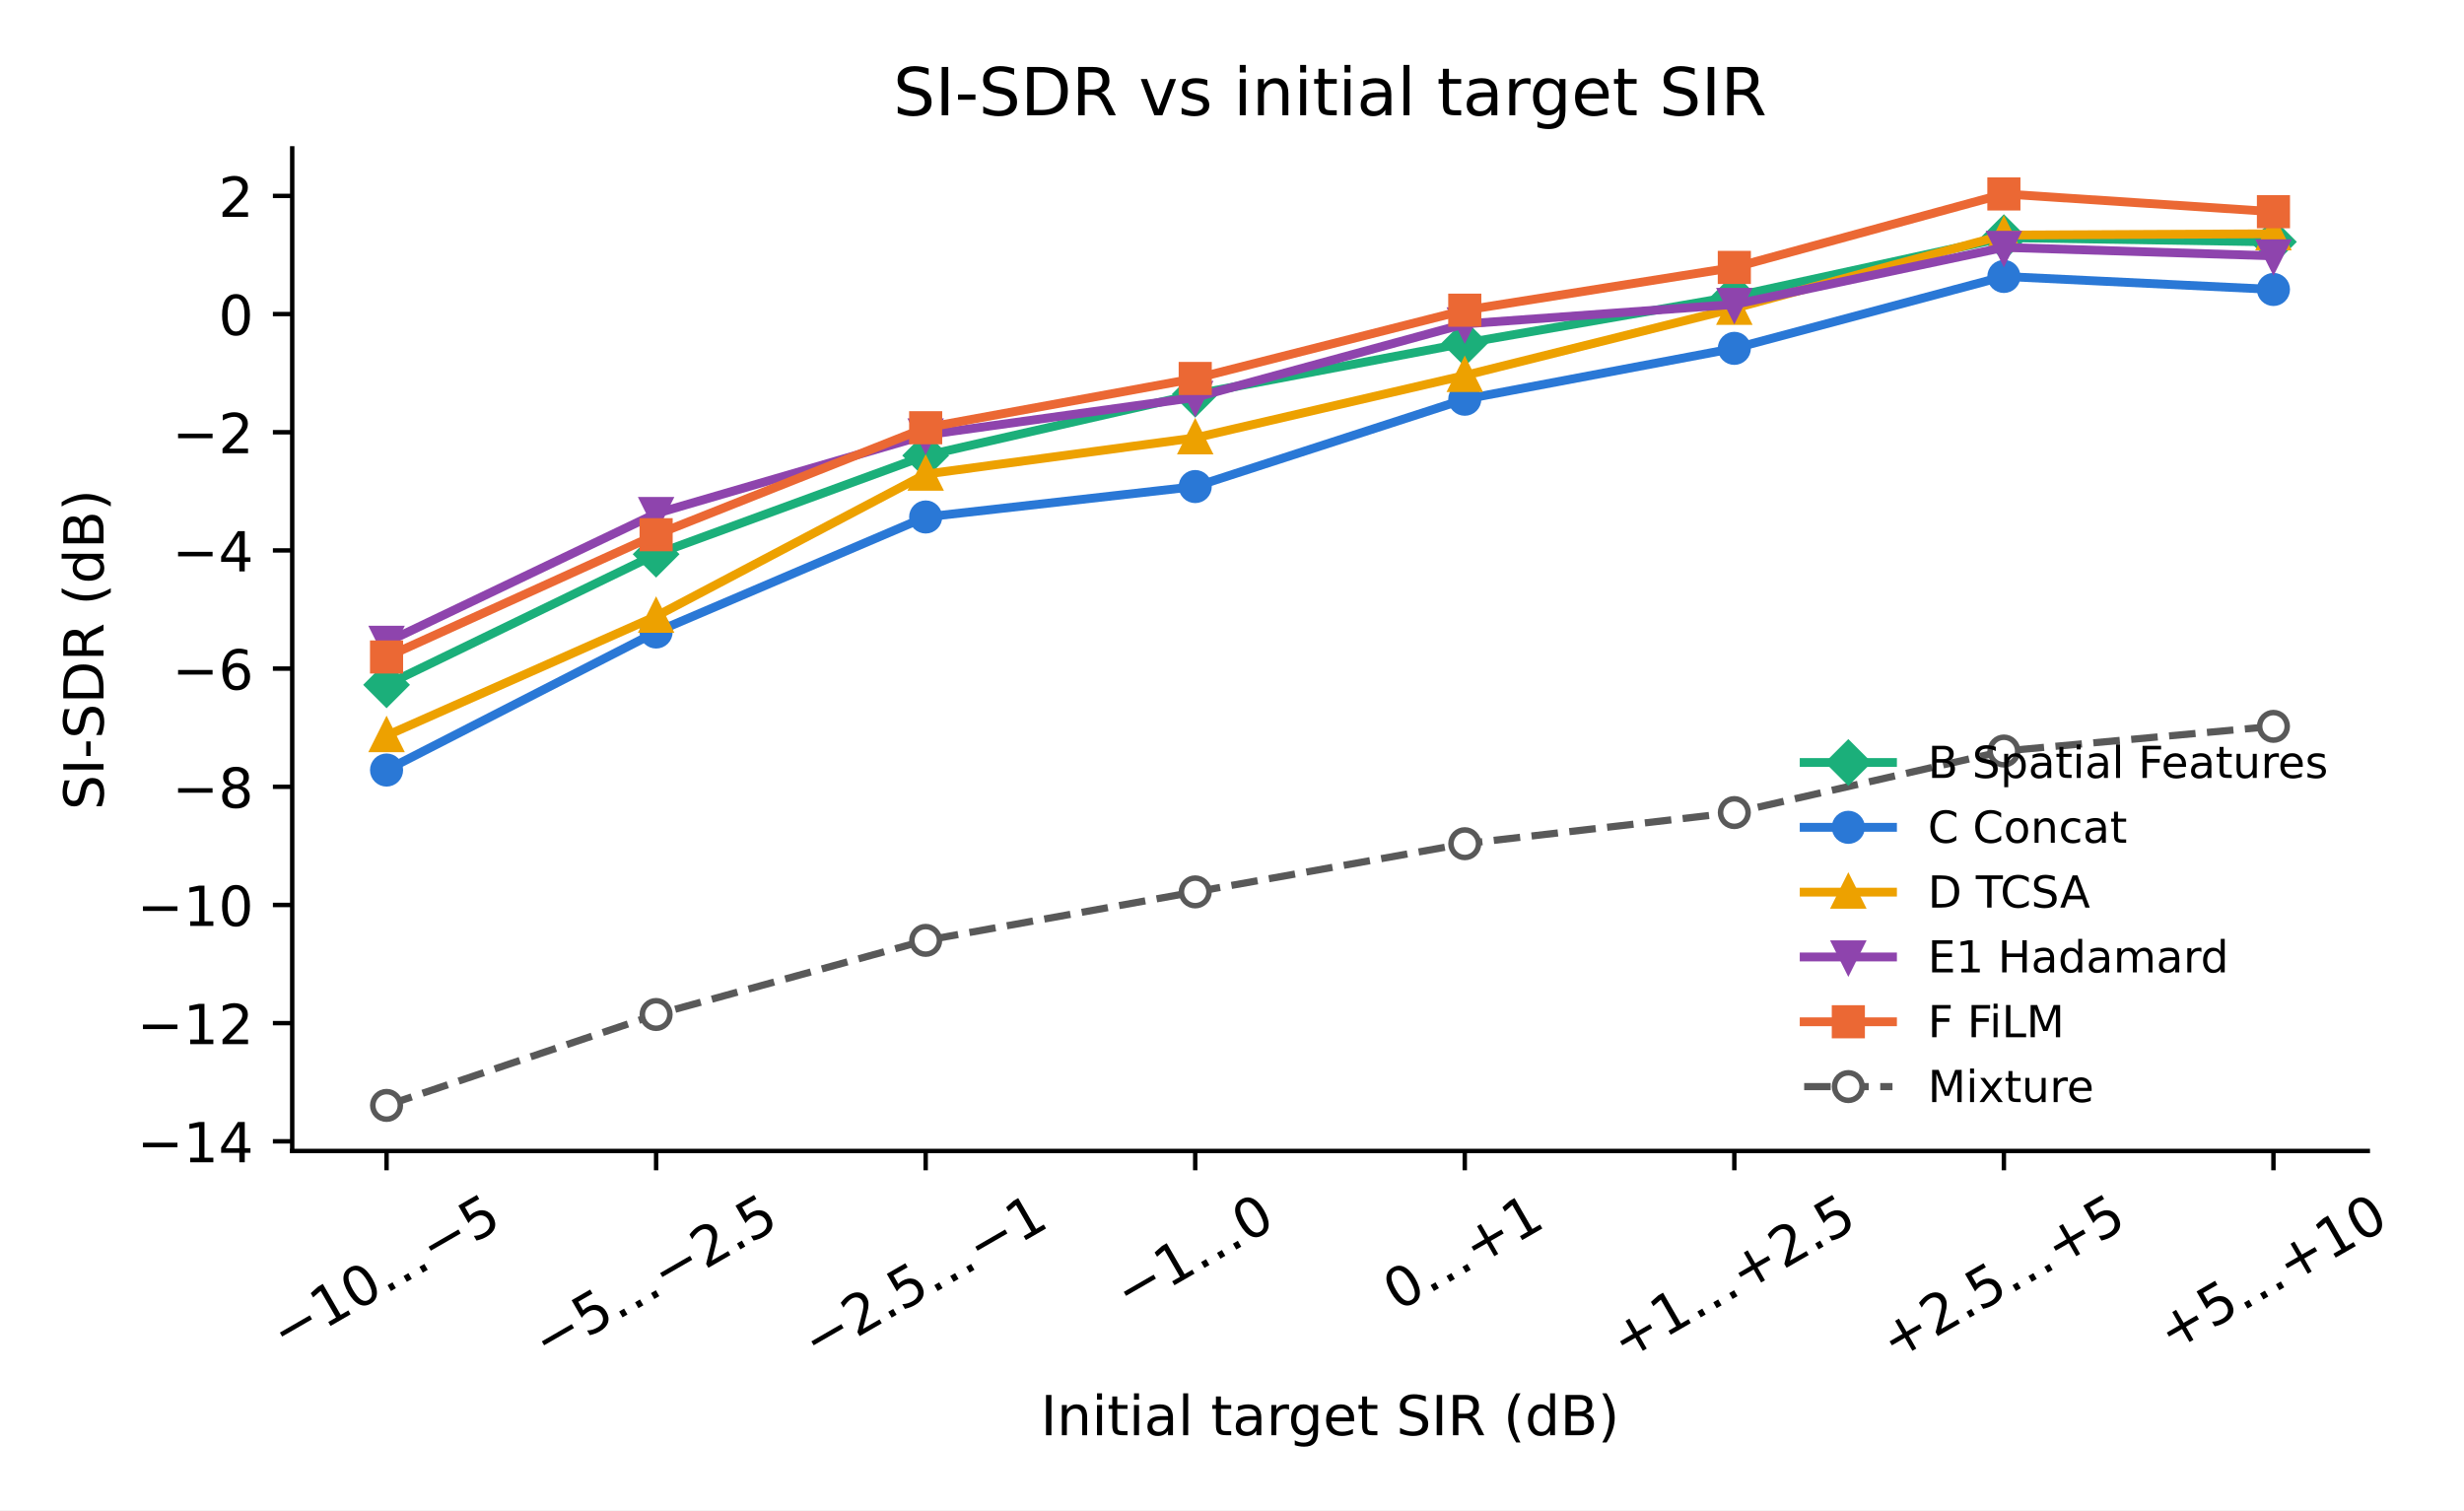
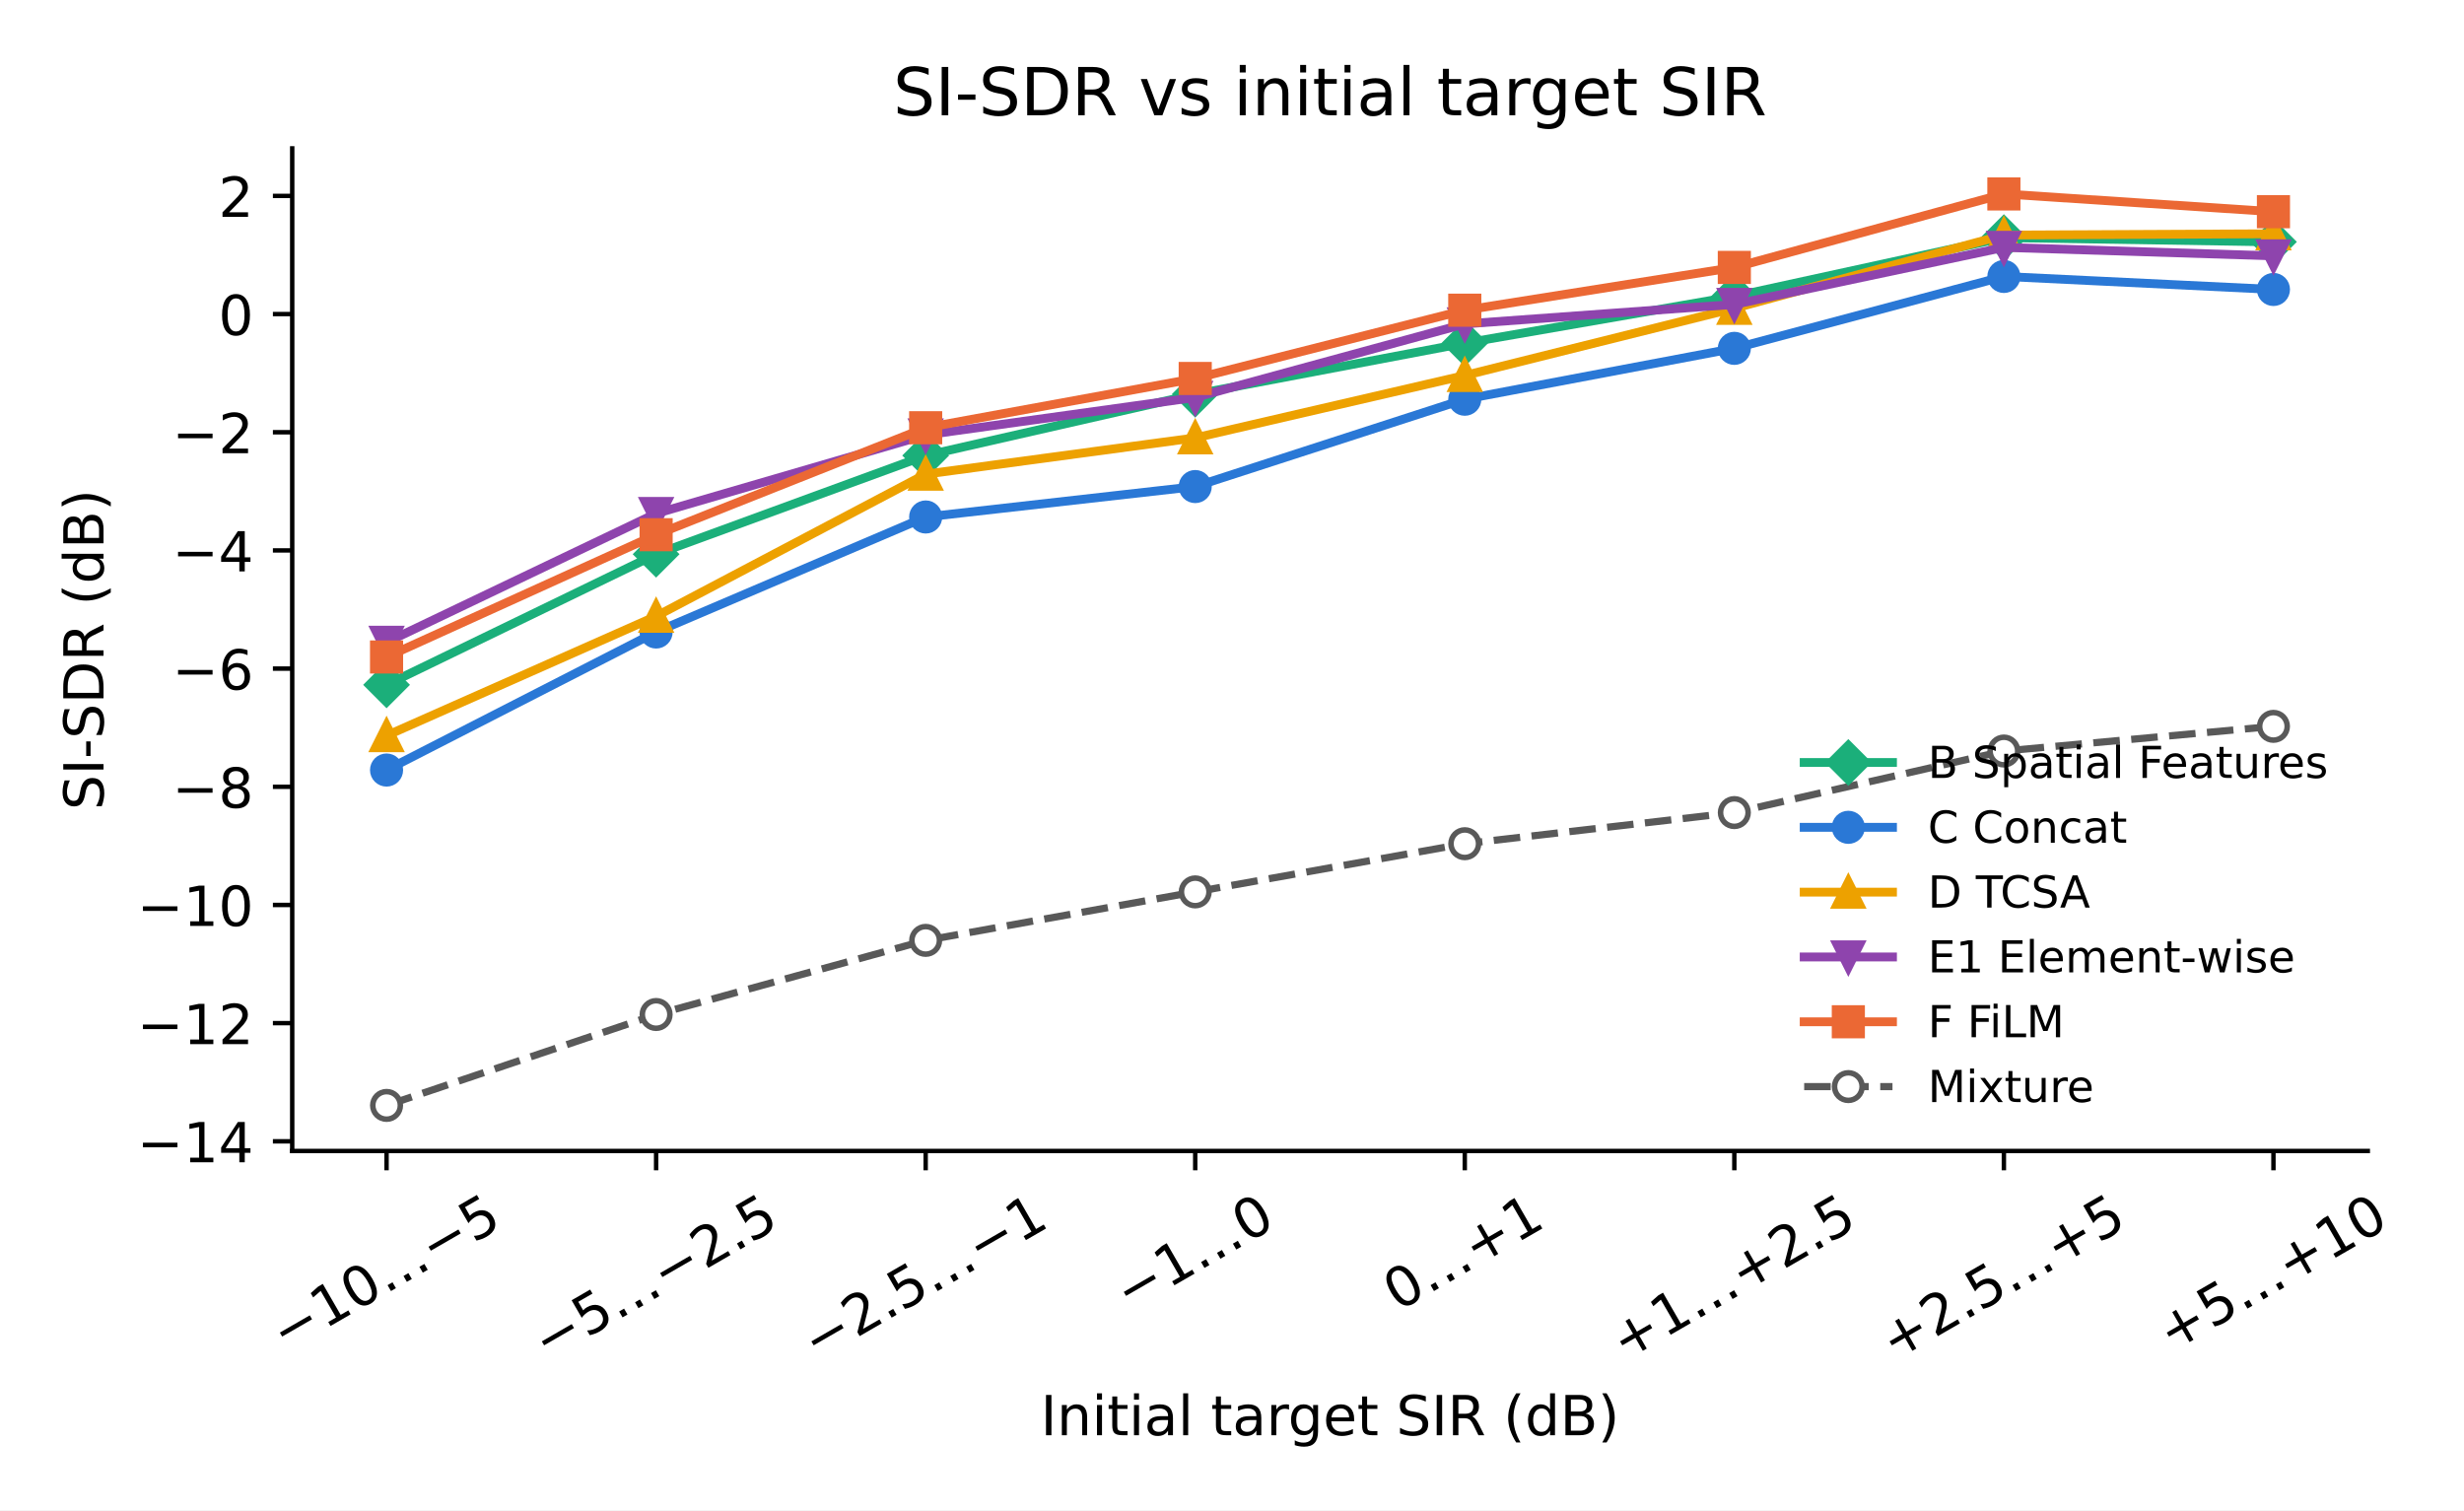
<svg xmlns="http://www.w3.org/2000/svg" xmlns:xlink="http://www.w3.org/1999/xlink" width="446.4pt" height="273.6pt" viewBox="0 0 446.4 273.6" version="1.1">
  <defs>
    <style type="text/css">*{stroke-linejoin: round; stroke-linecap: butt}</style>
  </defs>
  <g id="figure_1">
    <g id="patch_1">
      <path d="M 0 273.6  L 446.4 273.6  L 446.4 0  L 0 0  z " style="fill: #ffffff" />
    </g>
    <g id="axes_1">
      <g id="patch_2">
        <path d="M 52.94 208.51  L 428.969 208.51  L 428.969 26.88  L 52.94 26.88  z " style="fill: #ffffff" />
      </g>
      <g id="matplotlib.axis_1">
        <g id="xtick_1">
          <g id="line2d_1">
            <defs>
-               <path id="md3608d8642" d="M 0 0  L 0 3.5  " style="stroke: #000000; stroke-width: 0.8" />
+               <path id="m33fc85d074" d="M 0 0  L 0 3.5  " style="stroke: #000000; stroke-width: 0.8" />
            </defs>
            <g>
-               <use xlink:href="#md3608d8642" x="70.032" y="208.51" style="stroke: #000000; stroke-width: 0.8" />
+               <use xlink:href="#m33fc85d074" x="70.032" y="208.51" style="stroke: #000000; stroke-width: 0.8" />
            </g>
          </g>
          <g id="text_1">
            <text style="font: 10px 'DejaVu Sans', 'Bitstream Vera Sans', 'Computer Modern Sans Serif', 'Lucida Grande', 'Verdana', 'Geneva', 'Lucid', 'Arial', 'Helvetica', 'Avant Garde', sans-serif" transform="translate(51.55964 245.0143) rotate(-30)">−10…−5</text>
          </g>
        </g>
        <g id="xtick_2">
          <g id="line2d_2">
            <g>
-               <use xlink:href="#md3608d8642" x="118.867" y="208.51" style="stroke: #000000; stroke-width: 0.8" />
+               <use xlink:href="#m33fc85d074" x="118.867" y="208.51" style="stroke: #000000; stroke-width: 0.8" />
            </g>
          </g>
          <g id="text_2">
            <text style="font: 10px 'DejaVu Sans', 'Bitstream Vera Sans', 'Computer Modern Sans Serif', 'Lucida Grande', 'Verdana', 'Geneva', 'Lucid', 'Arial', 'Helvetica', 'Avant Garde', sans-serif" transform="translate(99.01843 246.6034) rotate(-30)">−5…−2.5</text>
          </g>
        </g>
        <g id="xtick_3">
          <g id="line2d_3">
            <g>
-               <use xlink:href="#md3608d8642" x="167.702" y="208.51" style="stroke: #000000; stroke-width: 0.8" />
+               <use xlink:href="#m33fc85d074" x="167.702" y="208.51" style="stroke: #000000; stroke-width: 0.8" />
            </g>
          </g>
          <g id="text_3">
            <text style="font: 10px 'DejaVu Sans', 'Bitstream Vera Sans', 'Computer Modern Sans Serif', 'Lucida Grande', 'Verdana', 'Geneva', 'Lucid', 'Arial', 'Helvetica', 'Avant Garde', sans-serif" transform="translate(147.8534 246.6034) rotate(-30)">−2.5…−1</text>
          </g>
        </g>
        <g id="xtick_4">
          <g id="line2d_4">
            <g>
-               <use xlink:href="#md3608d8642" x="216.537" y="208.51" style="stroke: #000000; stroke-width: 0.8" />
+               <use xlink:href="#m33fc85d074" x="216.537" y="208.51" style="stroke: #000000; stroke-width: 0.8" />
            </g>
          </g>
          <g id="text_4">
            <text style="font: 10px 'DejaVu Sans', 'Bitstream Vera Sans', 'Computer Modern Sans Serif', 'Lucida Grande', 'Verdana', 'Geneva', 'Lucid', 'Arial', 'Helvetica', 'Avant Garde', sans-serif" transform="translate(204.4481 237.6432) rotate(-30)">−1…0</text>
          </g>
        </g>
        <g id="xtick_5">
          <g id="line2d_5">
            <g>
-               <use xlink:href="#md3608d8642" x="265.372" y="208.51" style="stroke: #000000; stroke-width: 0.8" />
+               <use xlink:href="#m33fc85d074" x="265.372" y="208.51" style="stroke: #000000; stroke-width: 0.8" />
            </g>
          </g>
          <g id="text_5">
            <text style="font: 10px 'DejaVu Sans', 'Bitstream Vera Sans', 'Computer Modern Sans Serif', 'Lucida Grande', 'Verdana', 'Geneva', 'Lucid', 'Arial', 'Helvetica', 'Avant Garde', sans-serif" transform="translate(253.283 237.6432) rotate(-30)">0…+1</text>
          </g>
        </g>
        <g id="xtick_6">
          <g id="line2d_6">
            <g>
-               <use xlink:href="#md3608d8642" x="314.207" y="208.51" style="stroke: #000000; stroke-width: 0.8" />
+               <use xlink:href="#m33fc85d074" x="314.207" y="208.51" style="stroke: #000000; stroke-width: 0.8" />
            </g>
          </g>
          <g id="text_6">
            <text style="font: 10px 'DejaVu Sans', 'Bitstream Vera Sans', 'Computer Modern Sans Serif', 'Lucida Grande', 'Verdana', 'Geneva', 'Lucid', 'Arial', 'Helvetica', 'Avant Garde', sans-serif" transform="translate(294.3582 246.6034) rotate(-30)">+1…+2.5</text>
          </g>
        </g>
        <g id="xtick_7">
          <g id="line2d_7">
            <g>
-               <use xlink:href="#md3608d8642" x="363.042" y="208.51" style="stroke: #000000; stroke-width: 0.8" />
+               <use xlink:href="#m33fc85d074" x="363.042" y="208.51" style="stroke: #000000; stroke-width: 0.8" />
            </g>
          </g>
          <g id="text_7">
            <text style="font: 10px 'DejaVu Sans', 'Bitstream Vera Sans', 'Computer Modern Sans Serif', 'Lucida Grande', 'Verdana', 'Geneva', 'Lucid', 'Arial', 'Helvetica', 'Avant Garde', sans-serif" transform="translate(343.1932 246.6034) rotate(-30)">+2.5…+5</text>
          </g>
        </g>
        <g id="xtick_8">
          <g id="line2d_8">
            <g>
-               <use xlink:href="#md3608d8642" x="411.877" y="208.51" style="stroke: #000000; stroke-width: 0.8" />
+               <use xlink:href="#m33fc85d074" x="411.877" y="208.51" style="stroke: #000000; stroke-width: 0.8" />
            </g>
          </g>
          <g id="text_8">
            <text style="font: 10px 'DejaVu Sans', 'Bitstream Vera Sans', 'Computer Modern Sans Serif', 'Lucida Grande', 'Verdana', 'Geneva', 'Lucid', 'Arial', 'Helvetica', 'Avant Garde', sans-serif" transform="translate(393.4043 245.0143) rotate(-30)">+5…+10</text>
          </g>
        </g>
        <g id="text_9">
          <text style="font: 10px 'DejaVu Sans', 'Bitstream Vera Sans', 'Computer Modern Sans Serif', 'Lucida Grande', 'Verdana', 'Geneva', 'Lucid', 'Arial', 'Helvetica', 'Avant Garde', sans-serif; text-anchor: middle" x="240.955" y="260.003" transform="rotate(-0 240.9546 260.0029)">Initial target SIR (dB)</text>
        </g>
      </g>
      <g id="matplotlib.axis_2">
        <g id="ytick_1">
          <g id="line2d_9">
            <defs>
-               <path id="mfbe8181cb6" d="M 0 0  L -3.5 0  " style="stroke: #000000; stroke-width: 0.8" />
+               <path id="me65e1996fe" d="M 0 0  L -3.5 0  " style="stroke: #000000; stroke-width: 0.8" />
            </defs>
            <g>
-               <use xlink:href="#mfbe8181cb6" x="52.94" y="206.76" style="stroke: #000000; stroke-width: 0.8" />
+               <use xlink:href="#me65e1996fe" x="52.94" y="206.76" style="stroke: #000000; stroke-width: 0.8" />
            </g>
          </g>
          <g id="text_10">
            <text style="font: 10px 'DejaVu Sans', 'Bitstream Vera Sans', 'Computer Modern Sans Serif', 'Lucida Grande', 'Verdana', 'Geneva', 'Lucid', 'Arial', 'Helvetica', 'Avant Garde', sans-serif; text-anchor: end" x="45.94" y="210.559" transform="rotate(-0 45.94 210.5589)">−14</text>
          </g>
        </g>
        <g id="ytick_2">
          <g id="line2d_10">
            <g>
-               <use xlink:href="#mfbe8181cb6" x="52.94" y="185.351" style="stroke: #000000; stroke-width: 0.8" />
+               <use xlink:href="#me65e1996fe" x="52.94" y="185.351" style="stroke: #000000; stroke-width: 0.8" />
            </g>
          </g>
          <g id="text_11">
            <text style="font: 10px 'DejaVu Sans', 'Bitstream Vera Sans', 'Computer Modern Sans Serif', 'Lucida Grande', 'Verdana', 'Geneva', 'Lucid', 'Arial', 'Helvetica', 'Avant Garde', sans-serif; text-anchor: end" x="45.94" y="189.15" transform="rotate(-0 45.94 189.1498)">−12</text>
          </g>
        </g>
        <g id="ytick_3">
          <g id="line2d_11">
            <g>
-               <use xlink:href="#mfbe8181cb6" x="52.94" y="163.942" style="stroke: #000000; stroke-width: 0.8" />
+               <use xlink:href="#me65e1996fe" x="52.94" y="163.942" style="stroke: #000000; stroke-width: 0.8" />
            </g>
          </g>
          <g id="text_12">
            <text style="font: 10px 'DejaVu Sans', 'Bitstream Vera Sans', 'Computer Modern Sans Serif', 'Lucida Grande', 'Verdana', 'Geneva', 'Lucid', 'Arial', 'Helvetica', 'Avant Garde', sans-serif; text-anchor: end" x="45.94" y="167.741" transform="rotate(-0 45.94 167.7407)">−10</text>
          </g>
        </g>
        <g id="ytick_4">
          <g id="line2d_12">
            <g>
-               <use xlink:href="#mfbe8181cb6" x="52.94" y="142.532" style="stroke: #000000; stroke-width: 0.8" />
+               <use xlink:href="#me65e1996fe" x="52.94" y="142.532" style="stroke: #000000; stroke-width: 0.8" />
            </g>
          </g>
          <g id="text_13">
            <text style="font: 10px 'DejaVu Sans', 'Bitstream Vera Sans', 'Computer Modern Sans Serif', 'Lucida Grande', 'Verdana', 'Geneva', 'Lucid', 'Arial', 'Helvetica', 'Avant Garde', sans-serif; text-anchor: end" x="45.94" y="146.332" transform="rotate(-0 45.94 146.3317)">−8</text>
          </g>
        </g>
        <g id="ytick_5">
          <g id="line2d_13">
            <g>
-               <use xlink:href="#mfbe8181cb6" x="52.94" y="121.123" style="stroke: #000000; stroke-width: 0.8" />
+               <use xlink:href="#me65e1996fe" x="52.94" y="121.123" style="stroke: #000000; stroke-width: 0.8" />
            </g>
          </g>
          <g id="text_14">
            <text style="font: 10px 'DejaVu Sans', 'Bitstream Vera Sans', 'Computer Modern Sans Serif', 'Lucida Grande', 'Verdana', 'Geneva', 'Lucid', 'Arial', 'Helvetica', 'Avant Garde', sans-serif; text-anchor: end" x="45.94" y="124.923" transform="rotate(-0 45.94 124.9226)">−6</text>
          </g>
        </g>
        <g id="ytick_6">
          <g id="line2d_14">
            <g>
-               <use xlink:href="#mfbe8181cb6" x="52.94" y="99.714" style="stroke: #000000; stroke-width: 0.8" />
+               <use xlink:href="#me65e1996fe" x="52.94" y="99.714" style="stroke: #000000; stroke-width: 0.8" />
            </g>
          </g>
          <g id="text_15">
            <text style="font: 10px 'DejaVu Sans', 'Bitstream Vera Sans', 'Computer Modern Sans Serif', 'Lucida Grande', 'Verdana', 'Geneva', 'Lucid', 'Arial', 'Helvetica', 'Avant Garde', sans-serif; text-anchor: end" x="45.94" y="103.513" transform="rotate(-0 45.94 103.5135)">−4</text>
          </g>
        </g>
        <g id="ytick_7">
          <g id="line2d_15">
            <g>
-               <use xlink:href="#mfbe8181cb6" x="52.94" y="78.305" style="stroke: #000000; stroke-width: 0.8" />
+               <use xlink:href="#me65e1996fe" x="52.94" y="78.305" style="stroke: #000000; stroke-width: 0.8" />
            </g>
          </g>
          <g id="text_16">
            <text style="font: 10px 'DejaVu Sans', 'Bitstream Vera Sans', 'Computer Modern Sans Serif', 'Lucida Grande', 'Verdana', 'Geneva', 'Lucid', 'Arial', 'Helvetica', 'Avant Garde', sans-serif; text-anchor: end" x="45.94" y="82.104" transform="rotate(-0 45.94 82.10442)">−2</text>
          </g>
        </g>
        <g id="ytick_8">
          <g id="line2d_16">
            <g>
-               <use xlink:href="#mfbe8181cb6" x="52.94" y="56.896" style="stroke: #000000; stroke-width: 0.8" />
+               <use xlink:href="#me65e1996fe" x="52.94" y="56.896" style="stroke: #000000; stroke-width: 0.8" />
            </g>
          </g>
          <g id="text_17">
            <text style="font: 10px 'DejaVu Sans', 'Bitstream Vera Sans', 'Computer Modern Sans Serif', 'Lucida Grande', 'Verdana', 'Geneva', 'Lucid', 'Arial', 'Helvetica', 'Avant Garde', sans-serif; text-anchor: end" x="45.94" y="60.695" transform="rotate(-0 45.94 60.69534)">0</text>
          </g>
        </g>
        <g id="ytick_9">
          <g id="line2d_17">
            <g>
-               <use xlink:href="#mfbe8181cb6" x="52.94" y="35.487" style="stroke: #000000; stroke-width: 0.8" />
+               <use xlink:href="#me65e1996fe" x="52.94" y="35.487" style="stroke: #000000; stroke-width: 0.8" />
            </g>
          </g>
          <g id="text_18">
            <text style="font: 10px 'DejaVu Sans', 'Bitstream Vera Sans', 'Computer Modern Sans Serif', 'Lucida Grande', 'Verdana', 'Geneva', 'Lucid', 'Arial', 'Helvetica', 'Avant Garde', sans-serif; text-anchor: end" x="45.94" y="39.286" transform="rotate(-0 45.94 39.28626)">2</text>
          </g>
        </g>
        <g id="text_19">
          <text style="font: 10px 'DejaVu Sans', 'Bitstream Vera Sans', 'Computer Modern Sans Serif', 'Lucida Grande', 'Verdana', 'Geneva', 'Lucid', 'Arial', 'Helvetica', 'Avant Garde', sans-serif; text-anchor: middle" x="18.756" y="117.695" transform="rotate(-90 18.75562 117.6952)">SI-SDR (dB)</text>
        </g>
      </g>
      <g id="line2d_18">
-         <path d="M 70.032 124.066  L 118.867 100.399  L 167.702 82.525  L 216.537 71.411  L 265.372 62.162  L 314.207 53.695  L 363.042 43.048  L 411.877 43.819  " clip-path="url(#p8521d38548)" style="fill: none; stroke: #1baf7a; stroke-width: 1.6; stroke-linecap: square" />
-         <defs>
-           <path id="m127d6e6ea7" d="M -0 3.536  L 3.536 0  L 0 -3.536  L -3.536 -0  z " style="stroke: #1baf7a; stroke-linejoin: miter" />
-         </defs>
-         <g clip-path="url(#p8521d38548)">
-           <use xlink:href="#m127d6e6ea7" x="70.032" y="124.066" style="fill: #1baf7a; stroke: #1baf7a; stroke-linejoin: miter" />
-           <use xlink:href="#m127d6e6ea7" x="118.867" y="100.399" style="fill: #1baf7a; stroke: #1baf7a; stroke-linejoin: miter" />
-           <use xlink:href="#m127d6e6ea7" x="167.702" y="82.525" style="fill: #1baf7a; stroke: #1baf7a; stroke-linejoin: miter" />
-           <use xlink:href="#m127d6e6ea7" x="216.537" y="71.411" style="fill: #1baf7a; stroke: #1baf7a; stroke-linejoin: miter" />
-           <use xlink:href="#m127d6e6ea7" x="265.372" y="62.162" style="fill: #1baf7a; stroke: #1baf7a; stroke-linejoin: miter" />
-           <use xlink:href="#m127d6e6ea7" x="314.207" y="53.695" style="fill: #1baf7a; stroke: #1baf7a; stroke-linejoin: miter" />
-           <use xlink:href="#m127d6e6ea7" x="363.042" y="43.048" style="fill: #1baf7a; stroke: #1baf7a; stroke-linejoin: miter" />
-           <use xlink:href="#m127d6e6ea7" x="411.877" y="43.819" style="fill: #1baf7a; stroke: #1baf7a; stroke-linejoin: miter" />
+         <path d="M 70.032 124.066  L 118.867 100.399  L 167.702 82.525  L 216.537 71.411  L 265.372 62.162  L 314.207 53.695  L 363.042 43.048  L 411.877 43.819  " clip-path="url(#p28ed6c6516)" style="fill: none; stroke: #1baf7a; stroke-width: 1.6; stroke-linecap: square" />
+         <defs>
+           <path id="m1ca6cb1550" d="M -0 3.536  L 3.536 0  L 0 -3.536  L -3.536 -0  z " style="stroke: #1baf7a; stroke-linejoin: miter" />
+         </defs>
+         <g clip-path="url(#p28ed6c6516)">
+           <use xlink:href="#m1ca6cb1550" x="70.032" y="124.066" style="fill: #1baf7a; stroke: #1baf7a; stroke-linejoin: miter" />
+           <use xlink:href="#m1ca6cb1550" x="118.867" y="100.399" style="fill: #1baf7a; stroke: #1baf7a; stroke-linejoin: miter" />
+           <use xlink:href="#m1ca6cb1550" x="167.702" y="82.525" style="fill: #1baf7a; stroke: #1baf7a; stroke-linejoin: miter" />
+           <use xlink:href="#m1ca6cb1550" x="216.537" y="71.411" style="fill: #1baf7a; stroke: #1baf7a; stroke-linejoin: miter" />
+           <use xlink:href="#m1ca6cb1550" x="265.372" y="62.162" style="fill: #1baf7a; stroke: #1baf7a; stroke-linejoin: miter" />
+           <use xlink:href="#m1ca6cb1550" x="314.207" y="53.695" style="fill: #1baf7a; stroke: #1baf7a; stroke-linejoin: miter" />
+           <use xlink:href="#m1ca6cb1550" x="363.042" y="43.048" style="fill: #1baf7a; stroke: #1baf7a; stroke-linejoin: miter" />
+           <use xlink:href="#m1ca6cb1550" x="411.877" y="43.819" style="fill: #1baf7a; stroke: #1baf7a; stroke-linejoin: miter" />
        </g>
      </g>
      <g id="line2d_19">
-         <path d="M 70.032 139.501  L 118.867 114.493  L 167.702 93.656  L 216.537 88.145  L 265.372 72.324  L 314.207 63.107  L 363.042 50.081  L 411.877 52.44  " clip-path="url(#p8521d38548)" style="fill: none; stroke: #2a78d6; stroke-width: 1.6; stroke-linecap: square" />
-         <defs>
-           <path id="m2e28ff947f" d="M 0 2.5  C 0.663 2.5 1.299 2.237 1.768 1.768  C 2.237 1.299 2.5 0.663 2.5 0  C 2.5 -0.663 2.237 -1.299 1.768 -1.768  C 1.299 -2.237 0.663 -2.5 0 -2.5  C -0.663 -2.5 -1.299 -2.237 -1.768 -1.768  C -2.237 -1.299 -2.5 -0.663 -2.5 0  C -2.5 0.663 -2.237 1.299 -1.768 1.768  C -1.299 2.237 -0.663 2.5 0 2.5  z " style="stroke: #2a78d6" />
-         </defs>
-         <g clip-path="url(#p8521d38548)">
-           <use xlink:href="#m2e28ff947f" x="70.032" y="139.501" style="fill: #2a78d6; stroke: #2a78d6" />
-           <use xlink:href="#m2e28ff947f" x="118.867" y="114.493" style="fill: #2a78d6; stroke: #2a78d6" />
-           <use xlink:href="#m2e28ff947f" x="167.702" y="93.656" style="fill: #2a78d6; stroke: #2a78d6" />
-           <use xlink:href="#m2e28ff947f" x="216.537" y="88.145" style="fill: #2a78d6; stroke: #2a78d6" />
-           <use xlink:href="#m2e28ff947f" x="265.372" y="72.324" style="fill: #2a78d6; stroke: #2a78d6" />
-           <use xlink:href="#m2e28ff947f" x="314.207" y="63.107" style="fill: #2a78d6; stroke: #2a78d6" />
-           <use xlink:href="#m2e28ff947f" x="363.042" y="50.081" style="fill: #2a78d6; stroke: #2a78d6" />
-           <use xlink:href="#m2e28ff947f" x="411.877" y="52.44" style="fill: #2a78d6; stroke: #2a78d6" />
+         <path d="M 70.032 139.501  L 118.867 114.493  L 167.702 93.656  L 216.537 88.145  L 265.372 72.324  L 314.207 63.107  L 363.042 50.081  L 411.877 52.44  " clip-path="url(#p28ed6c6516)" style="fill: none; stroke: #2a78d6; stroke-width: 1.6; stroke-linecap: square" />
+         <defs>
+           <path id="ma52d9ba595" d="M 0 2.5  C 0.663 2.5 1.299 2.237 1.768 1.768  C 2.237 1.299 2.5 0.663 2.5 0  C 2.5 -0.663 2.237 -1.299 1.768 -1.768  C 1.299 -2.237 0.663 -2.5 0 -2.5  C -0.663 -2.5 -1.299 -2.237 -1.768 -1.768  C -2.237 -1.299 -2.5 -0.663 -2.5 0  C -2.5 0.663 -2.237 1.299 -1.768 1.768  C -1.299 2.237 -0.663 2.5 0 2.5  z " style="stroke: #2a78d6" />
+         </defs>
+         <g clip-path="url(#p28ed6c6516)">
+           <use xlink:href="#ma52d9ba595" x="70.032" y="139.501" style="fill: #2a78d6; stroke: #2a78d6" />
+           <use xlink:href="#ma52d9ba595" x="118.867" y="114.493" style="fill: #2a78d6; stroke: #2a78d6" />
+           <use xlink:href="#ma52d9ba595" x="167.702" y="93.656" style="fill: #2a78d6; stroke: #2a78d6" />
+           <use xlink:href="#ma52d9ba595" x="216.537" y="88.145" style="fill: #2a78d6; stroke: #2a78d6" />
+           <use xlink:href="#ma52d9ba595" x="265.372" y="72.324" style="fill: #2a78d6; stroke: #2a78d6" />
+           <use xlink:href="#ma52d9ba595" x="314.207" y="63.107" style="fill: #2a78d6; stroke: #2a78d6" />
+           <use xlink:href="#ma52d9ba595" x="363.042" y="50.081" style="fill: #2a78d6; stroke: #2a78d6" />
+           <use xlink:href="#ma52d9ba595" x="411.877" y="52.44" style="fill: #2a78d6; stroke: #2a78d6" />
        </g>
      </g>
      <g id="line2d_20">
-         <path d="M 70.032 133.263  L 118.867 111.638  L 167.702 85.896  L 216.537 79.321  L 265.372 68.018  L 314.207 55.848  L 363.042 42.583  L 411.877 42.353  " clip-path="url(#p8521d38548)" style="fill: none; stroke: #eda100; stroke-width: 1.6; stroke-linecap: square" />
-         <defs>
-           <path id="m3b14bd19f3" d="M 0 -2.5  L -2.5 2.5  L 2.5 2.5  z " style="stroke: #eda100; stroke-linejoin: miter" />
-         </defs>
-         <g clip-path="url(#p8521d38548)">
-           <use xlink:href="#m3b14bd19f3" x="70.032" y="133.263" style="fill: #eda100; stroke: #eda100; stroke-linejoin: miter" />
-           <use xlink:href="#m3b14bd19f3" x="118.867" y="111.638" style="fill: #eda100; stroke: #eda100; stroke-linejoin: miter" />
-           <use xlink:href="#m3b14bd19f3" x="167.702" y="85.896" style="fill: #eda100; stroke: #eda100; stroke-linejoin: miter" />
-           <use xlink:href="#m3b14bd19f3" x="216.537" y="79.321" style="fill: #eda100; stroke: #eda100; stroke-linejoin: miter" />
-           <use xlink:href="#m3b14bd19f3" x="265.372" y="68.018" style="fill: #eda100; stroke: #eda100; stroke-linejoin: miter" />
-           <use xlink:href="#m3b14bd19f3" x="314.207" y="55.848" style="fill: #eda100; stroke: #eda100; stroke-linejoin: miter" />
-           <use xlink:href="#m3b14bd19f3" x="363.042" y="42.583" style="fill: #eda100; stroke: #eda100; stroke-linejoin: miter" />
-           <use xlink:href="#m3b14bd19f3" x="411.877" y="42.353" style="fill: #eda100; stroke: #eda100; stroke-linejoin: miter" />
+         <path d="M 70.032 133.263  L 118.867 111.638  L 167.702 85.896  L 216.537 79.321  L 265.372 68.018  L 314.207 55.848  L 363.042 42.583  L 411.877 42.353  " clip-path="url(#p28ed6c6516)" style="fill: none; stroke: #eda100; stroke-width: 1.6; stroke-linecap: square" />
+         <defs>
+           <path id="m045113ef25" d="M 0 -2.5  L -2.5 2.5  L 2.5 2.5  z " style="stroke: #eda100; stroke-linejoin: miter" />
+         </defs>
+         <g clip-path="url(#p28ed6c6516)">
+           <use xlink:href="#m045113ef25" x="70.032" y="133.263" style="fill: #eda100; stroke: #eda100; stroke-linejoin: miter" />
+           <use xlink:href="#m045113ef25" x="118.867" y="111.638" style="fill: #eda100; stroke: #eda100; stroke-linejoin: miter" />
+           <use xlink:href="#m045113ef25" x="167.702" y="85.896" style="fill: #eda100; stroke: #eda100; stroke-linejoin: miter" />
+           <use xlink:href="#m045113ef25" x="216.537" y="79.321" style="fill: #eda100; stroke: #eda100; stroke-linejoin: miter" />
+           <use xlink:href="#m045113ef25" x="265.372" y="68.018" style="fill: #eda100; stroke: #eda100; stroke-linejoin: miter" />
+           <use xlink:href="#m045113ef25" x="314.207" y="55.848" style="fill: #eda100; stroke: #eda100; stroke-linejoin: miter" />
+           <use xlink:href="#m045113ef25" x="363.042" y="42.583" style="fill: #eda100; stroke: #eda100; stroke-linejoin: miter" />
+           <use xlink:href="#m045113ef25" x="411.877" y="42.353" style="fill: #eda100; stroke: #eda100; stroke-linejoin: miter" />
        </g>
      </g>
      <g id="line2d_21">
-         <path d="M 70.032 116.357  L 118.867 93.024  L 167.702 78.792  L 216.537 71.996  L 265.372 58.678  L 314.207 55.149  L 363.042 44.819  L 411.877 46.353  " clip-path="url(#p8521d38548)" style="fill: none; stroke: #8e44ad; stroke-width: 1.6; stroke-linecap: square" />
-         <defs>
-           <path id="m8b783e9248" d="M -0 2.5  L 2.5 -2.5  L -2.5 -2.5  z " style="stroke: #8e44ad; stroke-linejoin: miter" />
-         </defs>
-         <g clip-path="url(#p8521d38548)">
-           <use xlink:href="#m8b783e9248" x="70.032" y="116.357" style="fill: #8e44ad; stroke: #8e44ad; stroke-linejoin: miter" />
-           <use xlink:href="#m8b783e9248" x="118.867" y="93.024" style="fill: #8e44ad; stroke: #8e44ad; stroke-linejoin: miter" />
-           <use xlink:href="#m8b783e9248" x="167.702" y="78.792" style="fill: #8e44ad; stroke: #8e44ad; stroke-linejoin: miter" />
-           <use xlink:href="#m8b783e9248" x="216.537" y="71.996" style="fill: #8e44ad; stroke: #8e44ad; stroke-linejoin: miter" />
-           <use xlink:href="#m8b783e9248" x="265.372" y="58.678" style="fill: #8e44ad; stroke: #8e44ad; stroke-linejoin: miter" />
-           <use xlink:href="#m8b783e9248" x="314.207" y="55.149" style="fill: #8e44ad; stroke: #8e44ad; stroke-linejoin: miter" />
-           <use xlink:href="#m8b783e9248" x="363.042" y="44.819" style="fill: #8e44ad; stroke: #8e44ad; stroke-linejoin: miter" />
-           <use xlink:href="#m8b783e9248" x="411.877" y="46.353" style="fill: #8e44ad; stroke: #8e44ad; stroke-linejoin: miter" />
+         <path d="M 70.032 116.357  L 118.867 93.024  L 167.702 78.792  L 216.537 71.996  L 265.372 58.678  L 314.207 55.149  L 363.042 44.819  L 411.877 46.353  " clip-path="url(#p28ed6c6516)" style="fill: none; stroke: #8e44ad; stroke-width: 1.6; stroke-linecap: square" />
+         <defs>
+           <path id="m7e623aea7f" d="M -0 2.5  L 2.5 -2.5  L -2.5 -2.5  z " style="stroke: #8e44ad; stroke-linejoin: miter" />
+         </defs>
+         <g clip-path="url(#p28ed6c6516)">
+           <use xlink:href="#m7e623aea7f" x="70.032" y="116.357" style="fill: #8e44ad; stroke: #8e44ad; stroke-linejoin: miter" />
+           <use xlink:href="#m7e623aea7f" x="118.867" y="93.024" style="fill: #8e44ad; stroke: #8e44ad; stroke-linejoin: miter" />
+           <use xlink:href="#m7e623aea7f" x="167.702" y="78.792" style="fill: #8e44ad; stroke: #8e44ad; stroke-linejoin: miter" />
+           <use xlink:href="#m7e623aea7f" x="216.537" y="71.996" style="fill: #8e44ad; stroke: #8e44ad; stroke-linejoin: miter" />
+           <use xlink:href="#m7e623aea7f" x="265.372" y="58.678" style="fill: #8e44ad; stroke: #8e44ad; stroke-linejoin: miter" />
+           <use xlink:href="#m7e623aea7f" x="314.207" y="55.149" style="fill: #8e44ad; stroke: #8e44ad; stroke-linejoin: miter" />
+           <use xlink:href="#m7e623aea7f" x="363.042" y="44.819" style="fill: #8e44ad; stroke: #8e44ad; stroke-linejoin: miter" />
+           <use xlink:href="#m7e623aea7f" x="411.877" y="46.353" style="fill: #8e44ad; stroke: #8e44ad; stroke-linejoin: miter" />
        </g>
      </g>
      <g id="line2d_22">
-         <path d="M 70.032 119.02  L 118.867 96.869  L 167.702 77.49  L 216.537 68.565  L 265.372 56.194  L 314.207 48.445  L 363.042 35.136  L 411.877 38.352  " clip-path="url(#p8521d38548)" style="fill: none; stroke: #eb6834; stroke-width: 1.6; stroke-linecap: square" />
-         <defs>
-           <path id="m684a7cd71b" d="M -2.5 2.5  L 2.5 2.5  L 2.5 -2.5  L -2.5 -2.5  z " style="stroke: #eb6834; stroke-linejoin: miter" />
-         </defs>
-         <g clip-path="url(#p8521d38548)">
-           <use xlink:href="#m684a7cd71b" x="70.032" y="119.02" style="fill: #eb6834; stroke: #eb6834; stroke-linejoin: miter" />
-           <use xlink:href="#m684a7cd71b" x="118.867" y="96.869" style="fill: #eb6834; stroke: #eb6834; stroke-linejoin: miter" />
-           <use xlink:href="#m684a7cd71b" x="167.702" y="77.49" style="fill: #eb6834; stroke: #eb6834; stroke-linejoin: miter" />
-           <use xlink:href="#m684a7cd71b" x="216.537" y="68.565" style="fill: #eb6834; stroke: #eb6834; stroke-linejoin: miter" />
-           <use xlink:href="#m684a7cd71b" x="265.372" y="56.194" style="fill: #eb6834; stroke: #eb6834; stroke-linejoin: miter" />
-           <use xlink:href="#m684a7cd71b" x="314.207" y="48.445" style="fill: #eb6834; stroke: #eb6834; stroke-linejoin: miter" />
-           <use xlink:href="#m684a7cd71b" x="363.042" y="35.136" style="fill: #eb6834; stroke: #eb6834; stroke-linejoin: miter" />
-           <use xlink:href="#m684a7cd71b" x="411.877" y="38.352" style="fill: #eb6834; stroke: #eb6834; stroke-linejoin: miter" />
+         <path d="M 70.032 119.02  L 118.867 96.869  L 167.702 77.49  L 216.537 68.565  L 265.372 56.194  L 314.207 48.445  L 363.042 35.136  L 411.877 38.352  " clip-path="url(#p28ed6c6516)" style="fill: none; stroke: #eb6834; stroke-width: 1.6; stroke-linecap: square" />
+         <defs>
+           <path id="m450e72dab4" d="M -2.5 2.5  L 2.5 2.5  L 2.5 -2.5  L -2.5 -2.5  z " style="stroke: #eb6834; stroke-linejoin: miter" />
+         </defs>
+         <g clip-path="url(#p28ed6c6516)">
+           <use xlink:href="#m450e72dab4" x="70.032" y="119.02" style="fill: #eb6834; stroke: #eb6834; stroke-linejoin: miter" />
+           <use xlink:href="#m450e72dab4" x="118.867" y="96.869" style="fill: #eb6834; stroke: #eb6834; stroke-linejoin: miter" />
+           <use xlink:href="#m450e72dab4" x="167.702" y="77.49" style="fill: #eb6834; stroke: #eb6834; stroke-linejoin: miter" />
+           <use xlink:href="#m450e72dab4" x="216.537" y="68.565" style="fill: #eb6834; stroke: #eb6834; stroke-linejoin: miter" />
+           <use xlink:href="#m450e72dab4" x="265.372" y="56.194" style="fill: #eb6834; stroke: #eb6834; stroke-linejoin: miter" />
+           <use xlink:href="#m450e72dab4" x="314.207" y="48.445" style="fill: #eb6834; stroke: #eb6834; stroke-linejoin: miter" />
+           <use xlink:href="#m450e72dab4" x="363.042" y="35.136" style="fill: #eb6834; stroke: #eb6834; stroke-linejoin: miter" />
+           <use xlink:href="#m450e72dab4" x="411.877" y="38.352" style="fill: #eb6834; stroke: #eb6834; stroke-linejoin: miter" />
        </g>
      </g>
      <g id="line2d_23">
-         <path d="M 70.032 200.255  L 118.867 183.787  L 167.702 170.358  L 216.537 161.575  L 265.372 152.846  L 314.207 147.208  L 363.042 136.055  L 411.877 131.585  " clip-path="url(#p8521d38548)" style="fill: none; stroke-dasharray: 4.81,2.08; stroke-dashoffset: 0; stroke: #595959; stroke-width: 1.3" />
-         <defs>
-           <path id="mdecabcc3ce" d="M 0 2.5  C 0.663 2.5 1.299 2.237 1.768 1.768  C 2.237 1.299 2.5 0.663 2.5 0  C 2.5 -0.663 2.237 -1.299 1.768 -1.768  C 1.299 -2.237 0.663 -2.5 0 -2.5  C -0.663 -2.5 -1.299 -2.237 -1.768 -1.768  C -2.237 -1.299 -2.5 -0.663 -2.5 0  C -2.5 0.663 -2.237 1.299 -1.768 1.768  C -1.299 2.237 -0.663 2.5 0 2.5  z " style="stroke: #595959" />
-         </defs>
-         <g clip-path="url(#p8521d38548)">
-           <use xlink:href="#mdecabcc3ce" x="70.032" y="200.255" style="fill: #ffffff; stroke: #595959" />
-           <use xlink:href="#mdecabcc3ce" x="118.867" y="183.787" style="fill: #ffffff; stroke: #595959" />
-           <use xlink:href="#mdecabcc3ce" x="167.702" y="170.358" style="fill: #ffffff; stroke: #595959" />
-           <use xlink:href="#mdecabcc3ce" x="216.537" y="161.575" style="fill: #ffffff; stroke: #595959" />
-           <use xlink:href="#mdecabcc3ce" x="265.372" y="152.846" style="fill: #ffffff; stroke: #595959" />
-           <use xlink:href="#mdecabcc3ce" x="314.207" y="147.208" style="fill: #ffffff; stroke: #595959" />
-           <use xlink:href="#mdecabcc3ce" x="363.042" y="136.055" style="fill: #ffffff; stroke: #595959" />
-           <use xlink:href="#mdecabcc3ce" x="411.877" y="131.585" style="fill: #ffffff; stroke: #595959" />
+         <path d="M 70.032 200.255  L 118.867 183.787  L 167.702 170.358  L 216.537 161.575  L 265.372 152.846  L 314.207 147.208  L 363.042 136.055  L 411.877 131.585  " clip-path="url(#p28ed6c6516)" style="fill: none; stroke-dasharray: 4.81,2.08; stroke-dashoffset: 0; stroke: #595959; stroke-width: 1.3" />
+         <defs>
+           <path id="mb14ddb731a" d="M 0 2.5  C 0.663 2.5 1.299 2.237 1.768 1.768  C 2.237 1.299 2.5 0.663 2.5 0  C 2.5 -0.663 2.237 -1.299 1.768 -1.768  C 1.299 -2.237 0.663 -2.5 0 -2.5  C -0.663 -2.5 -1.299 -2.237 -1.768 -1.768  C -2.237 -1.299 -2.5 -0.663 -2.5 0  C -2.5 0.663 -2.237 1.299 -1.768 1.768  C -1.299 2.237 -0.663 2.5 0 2.5  z " style="stroke: #595959" />
+         </defs>
+         <g clip-path="url(#p28ed6c6516)">
+           <use xlink:href="#mb14ddb731a" x="70.032" y="200.255" style="fill: #ffffff; stroke: #595959" />
+           <use xlink:href="#mb14ddb731a" x="118.867" y="183.787" style="fill: #ffffff; stroke: #595959" />
+           <use xlink:href="#mb14ddb731a" x="167.702" y="170.358" style="fill: #ffffff; stroke: #595959" />
+           <use xlink:href="#mb14ddb731a" x="216.537" y="161.575" style="fill: #ffffff; stroke: #595959" />
+           <use xlink:href="#mb14ddb731a" x="265.372" y="152.846" style="fill: #ffffff; stroke: #595959" />
+           <use xlink:href="#mb14ddb731a" x="314.207" y="147.208" style="fill: #ffffff; stroke: #595959" />
+           <use xlink:href="#mb14ddb731a" x="363.042" y="136.055" style="fill: #ffffff; stroke: #595959" />
+           <use xlink:href="#mb14ddb731a" x="411.877" y="131.585" style="fill: #ffffff; stroke: #595959" />
        </g>
      </g>
      <g id="patch_3">
        <path d="M 52.94 208.51  L 52.94 26.88  " style="fill: none; stroke: #000000; stroke-width: 0.8; stroke-linejoin: miter; stroke-linecap: square" />
      </g>
      <g id="patch_4">
        <path d="M 52.94 208.51  L 428.969 208.51  " style="fill: none; stroke: #000000; stroke-width: 0.8; stroke-linejoin: miter; stroke-linecap: square" />
      </g>
      <g id="text_20">
        <text style="font: 12px 'DejaVu Sans', 'Bitstream Vera Sans', 'Computer Modern Sans Serif', 'Lucida Grande', 'Verdana', 'Geneva', 'Lucid', 'Arial', 'Helvetica', 'Avant Garde', sans-serif; text-anchor: middle" x="240.955" y="20.88" transform="rotate(-0 240.9546 20.88)">SI-SDR vs initial target SIR</text>
      </g>
      <g id="legend_1">
        <g id="line2d_24">
          <path d="M 326.86 138.134  L 334.86 138.134  L 342.86 138.134  " style="fill: none; stroke: #1baf7a; stroke-width: 1.6; stroke-linecap: square" />
          <g>
-             <use xlink:href="#m127d6e6ea7" x="334.86" y="138.134" style="fill: #1baf7a; stroke: #1baf7a; stroke-linejoin: miter" />
+             <use xlink:href="#m1ca6cb1550" x="334.86" y="138.134" style="fill: #1baf7a; stroke: #1baf7a; stroke-linejoin: miter" />
          </g>
        </g>
        <g id="text_21">
          <text style="font: 8px 'DejaVu Sans', 'Bitstream Vera Sans', 'Computer Modern Sans Serif', 'Lucida Grande', 'Verdana', 'Geneva', 'Lucid', 'Arial', 'Helvetica', 'Avant Garde', sans-serif; text-anchor: start" x="349.26" y="140.934" transform="rotate(-0 349.2604 140.9342)">B Spatial Features</text>
        </g>
        <g id="line2d_25">
          <path d="M 326.86 149.877  L 334.86 149.877  L 342.86 149.877  " style="fill: none; stroke: #2a78d6; stroke-width: 1.6; stroke-linecap: square" />
          <g>
-             <use xlink:href="#m2e28ff947f" x="334.86" y="149.877" style="fill: #2a78d6; stroke: #2a78d6" />
+             <use xlink:href="#ma52d9ba595" x="334.86" y="149.877" style="fill: #2a78d6; stroke: #2a78d6" />
          </g>
        </g>
        <g id="text_22">
          <text style="font: 8px 'DejaVu Sans', 'Bitstream Vera Sans', 'Computer Modern Sans Serif', 'Lucida Grande', 'Verdana', 'Geneva', 'Lucid', 'Arial', 'Helvetica', 'Avant Garde', sans-serif; text-anchor: start" x="349.26" y="152.677" transform="rotate(-0 349.2604 152.6767)">C Concat</text>
        </g>
        <g id="line2d_26">
          <path d="M 326.86 161.619  L 334.86 161.619  L 342.86 161.619  " style="fill: none; stroke: #eda100; stroke-width: 1.6; stroke-linecap: square" />
          <g>
-             <use xlink:href="#m3b14bd19f3" x="334.86" y="161.619" style="fill: #eda100; stroke: #eda100; stroke-linejoin: miter" />
+             <use xlink:href="#m045113ef25" x="334.86" y="161.619" style="fill: #eda100; stroke: #eda100; stroke-linejoin: miter" />
          </g>
        </g>
        <g id="text_23">
          <text style="font: 8px 'DejaVu Sans', 'Bitstream Vera Sans', 'Computer Modern Sans Serif', 'Lucida Grande', 'Verdana', 'Geneva', 'Lucid', 'Arial', 'Helvetica', 'Avant Garde', sans-serif; text-anchor: start" x="349.26" y="164.419" transform="rotate(-0 349.2604 164.4192)">D TCSA</text>
        </g>
        <g id="line2d_27">
          <path d="M 326.86 173.362  L 334.86 173.362  L 342.86 173.362  " style="fill: none; stroke: #8e44ad; stroke-width: 1.6; stroke-linecap: square" />
          <g>
-             <use xlink:href="#m8b783e9248" x="334.86" y="173.362" style="fill: #8e44ad; stroke: #8e44ad; stroke-linejoin: miter" />
+             <use xlink:href="#m7e623aea7f" x="334.86" y="173.362" style="fill: #8e44ad; stroke: #8e44ad; stroke-linejoin: miter" />
          </g>
        </g>
        <g id="text_24">
-           <text style="font: 8px 'DejaVu Sans', 'Bitstream Vera Sans', 'Computer Modern Sans Serif', 'Lucida Grande', 'Verdana', 'Geneva', 'Lucid', 'Arial', 'Helvetica', 'Avant Garde', sans-serif; text-anchor: start" x="349.26" y="176.162" transform="rotate(-0 349.2604 176.1617)">E1 Hadamard</text>
+           <text style="font: 8px 'DejaVu Sans', 'Bitstream Vera Sans', 'Computer Modern Sans Serif', 'Lucida Grande', 'Verdana', 'Geneva', 'Lucid', 'Arial', 'Helvetica', 'Avant Garde', sans-serif; text-anchor: start" x="349.26" y="176.162" transform="rotate(-0 349.2604 176.1617)">E1 Element-wise</text>
        </g>
        <g id="line2d_28">
          <path d="M 326.86 185.104  L 334.86 185.104  L 342.86 185.104  " style="fill: none; stroke: #eb6834; stroke-width: 1.6; stroke-linecap: square" />
          <g>
-             <use xlink:href="#m684a7cd71b" x="334.86" y="185.104" style="fill: #eb6834; stroke: #eb6834; stroke-linejoin: miter" />
+             <use xlink:href="#m450e72dab4" x="334.86" y="185.104" style="fill: #eb6834; stroke: #eb6834; stroke-linejoin: miter" />
          </g>
        </g>
        <g id="text_25">
          <text style="font: 8px 'DejaVu Sans', 'Bitstream Vera Sans', 'Computer Modern Sans Serif', 'Lucida Grande', 'Verdana', 'Geneva', 'Lucid', 'Arial', 'Helvetica', 'Avant Garde', sans-serif; text-anchor: start" x="349.26" y="187.904" transform="rotate(-0 349.2604 187.9042)">F FiLM</text>
        </g>
        <g id="line2d_29">
          <path d="M 326.86 196.847  L 334.86 196.847  L 342.86 196.847  " style="fill: none; stroke-dasharray: 4.81,2.08; stroke-dashoffset: 0; stroke: #595959; stroke-width: 1.3" />
          <g>
-             <use xlink:href="#mdecabcc3ce" x="334.86" y="196.847" style="fill: #ffffff; stroke: #595959" />
+             <use xlink:href="#mb14ddb731a" x="334.86" y="196.847" style="fill: #ffffff; stroke: #595959" />
          </g>
        </g>
        <g id="text_26">
          <text style="font: 8px 'DejaVu Sans', 'Bitstream Vera Sans', 'Computer Modern Sans Serif', 'Lucida Grande', 'Verdana', 'Geneva', 'Lucid', 'Arial', 'Helvetica', 'Avant Garde', sans-serif; text-anchor: start" x="349.26" y="199.647" transform="rotate(-0 349.2604 199.6467)">Mixture</text>
        </g>
      </g>
    </g>
  </g>
  <defs>
-     <clipPath id="p8521d38548">
+     <clipPath id="p28ed6c6516">
      <rect x="52.94" y="26.88" width="376.029" height="181.63" />
    </clipPath>
  </defs>
</svg>
